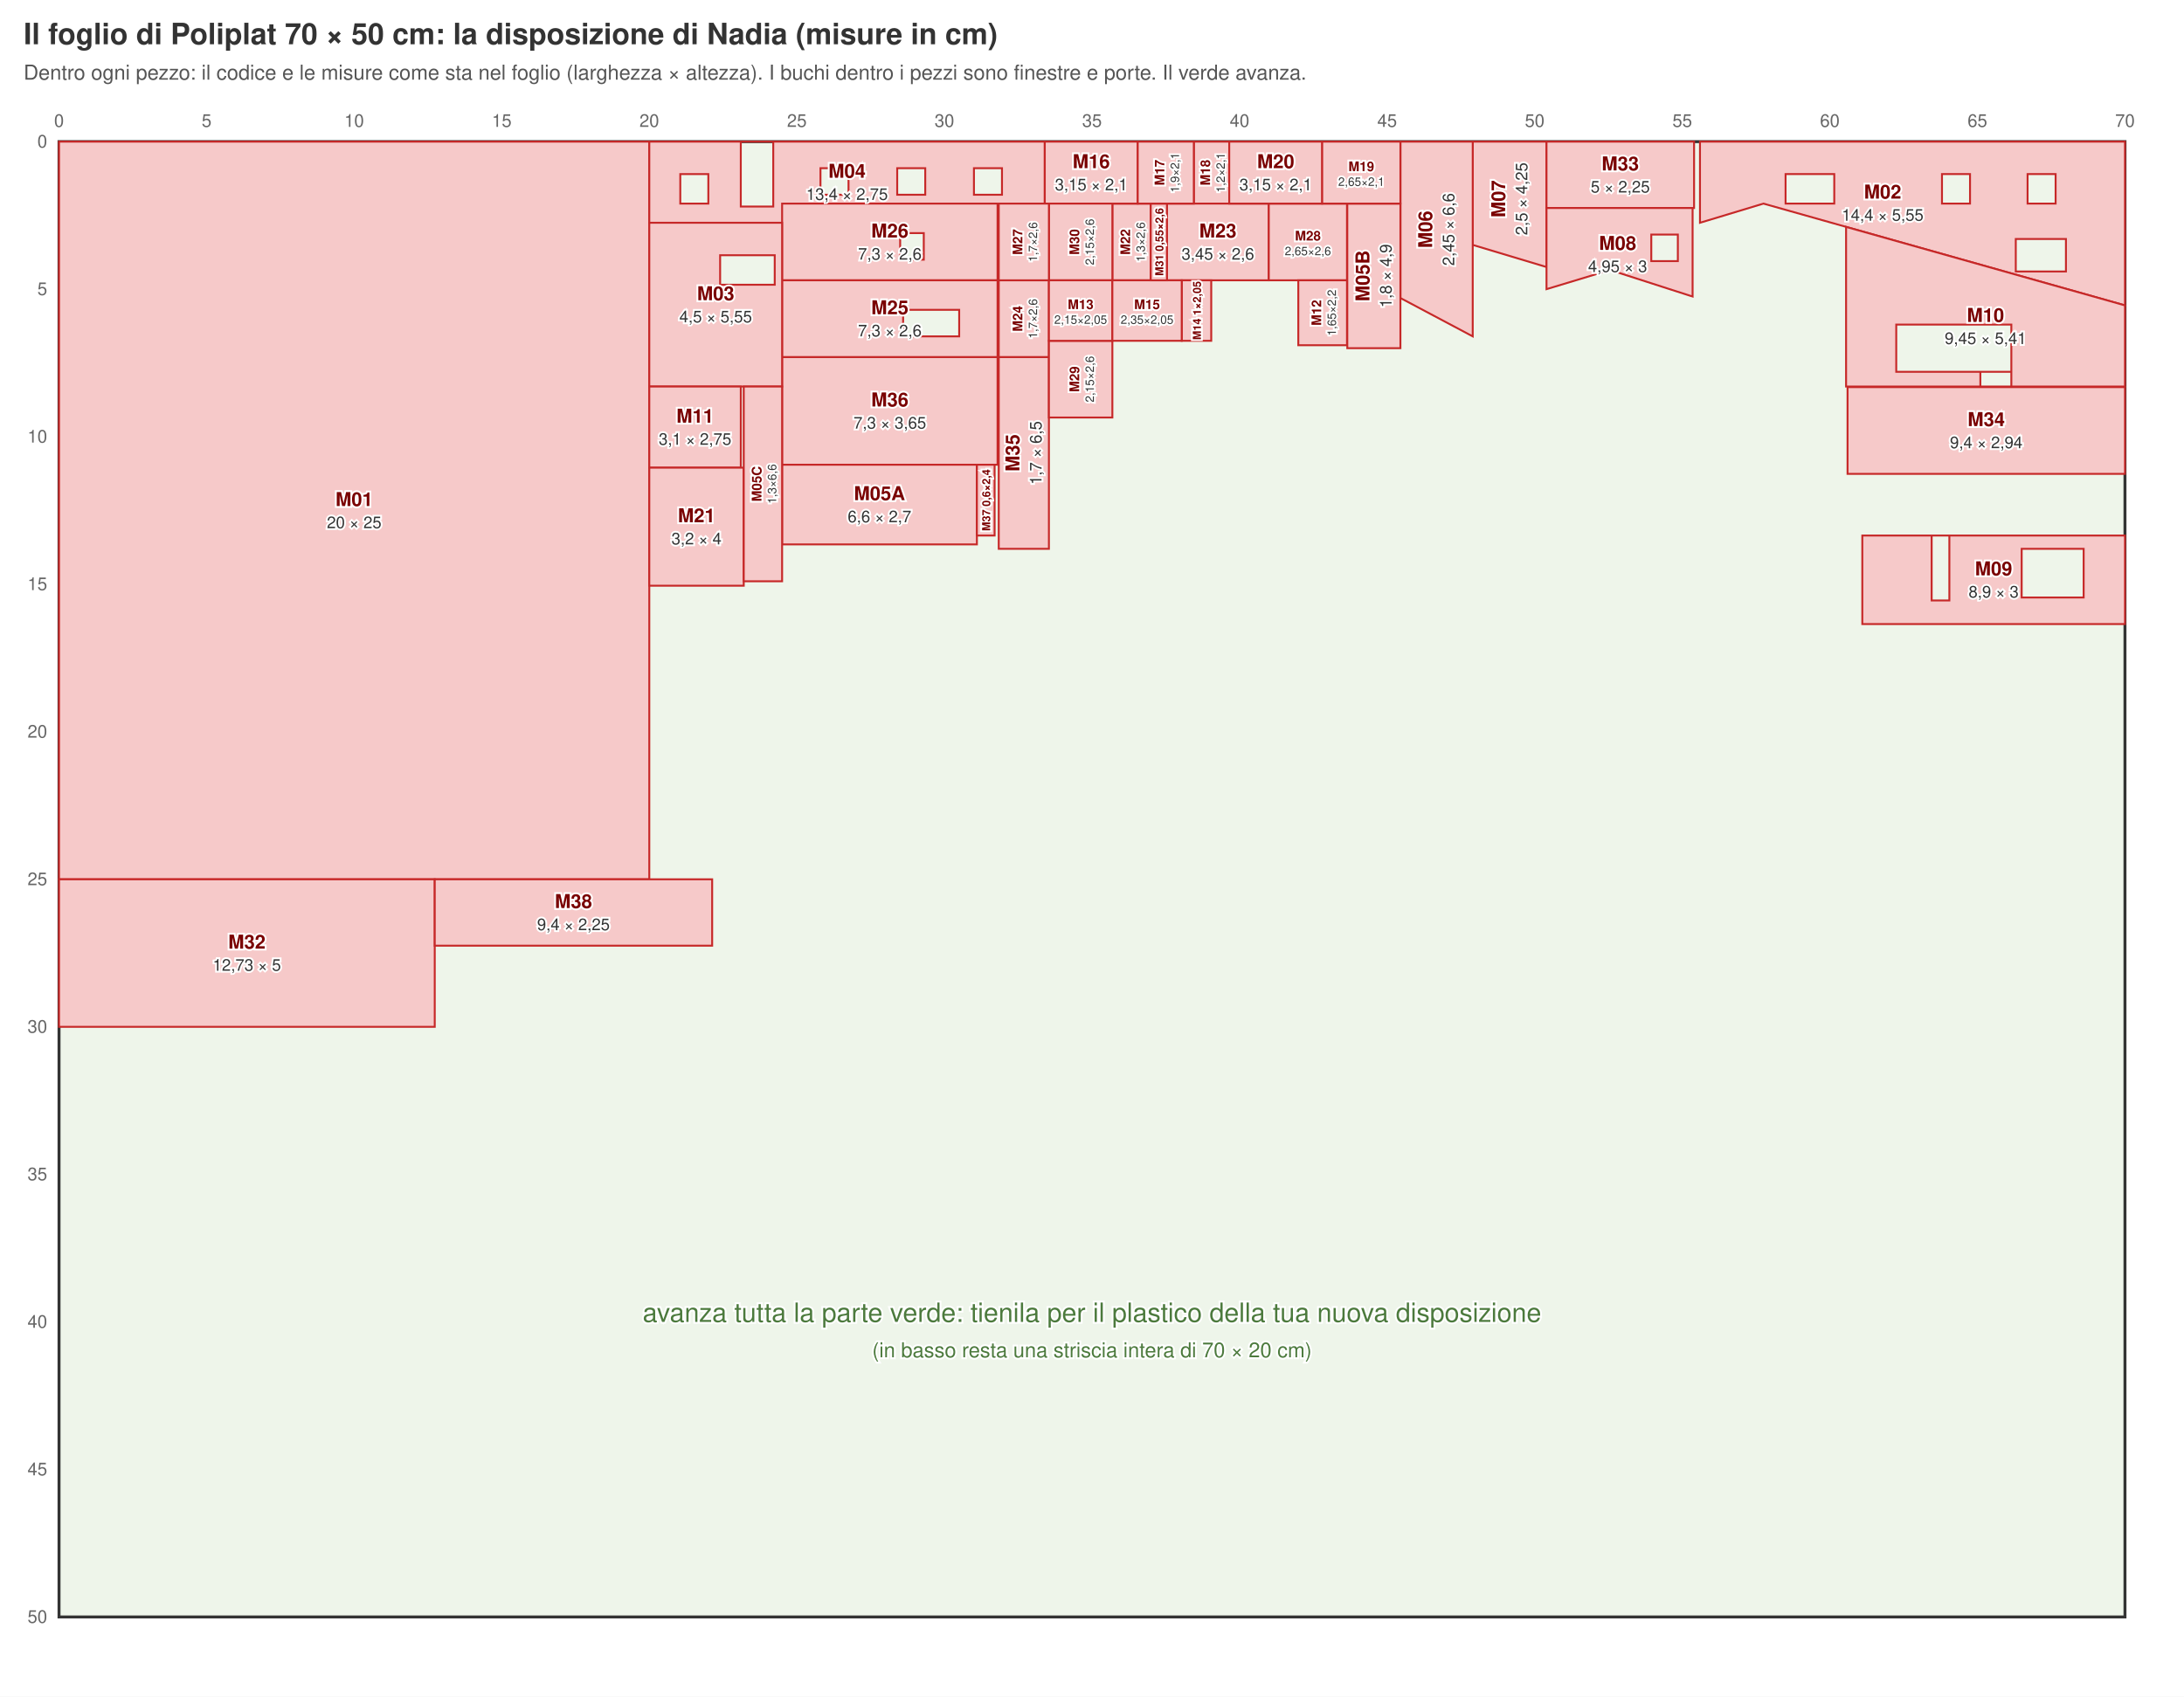
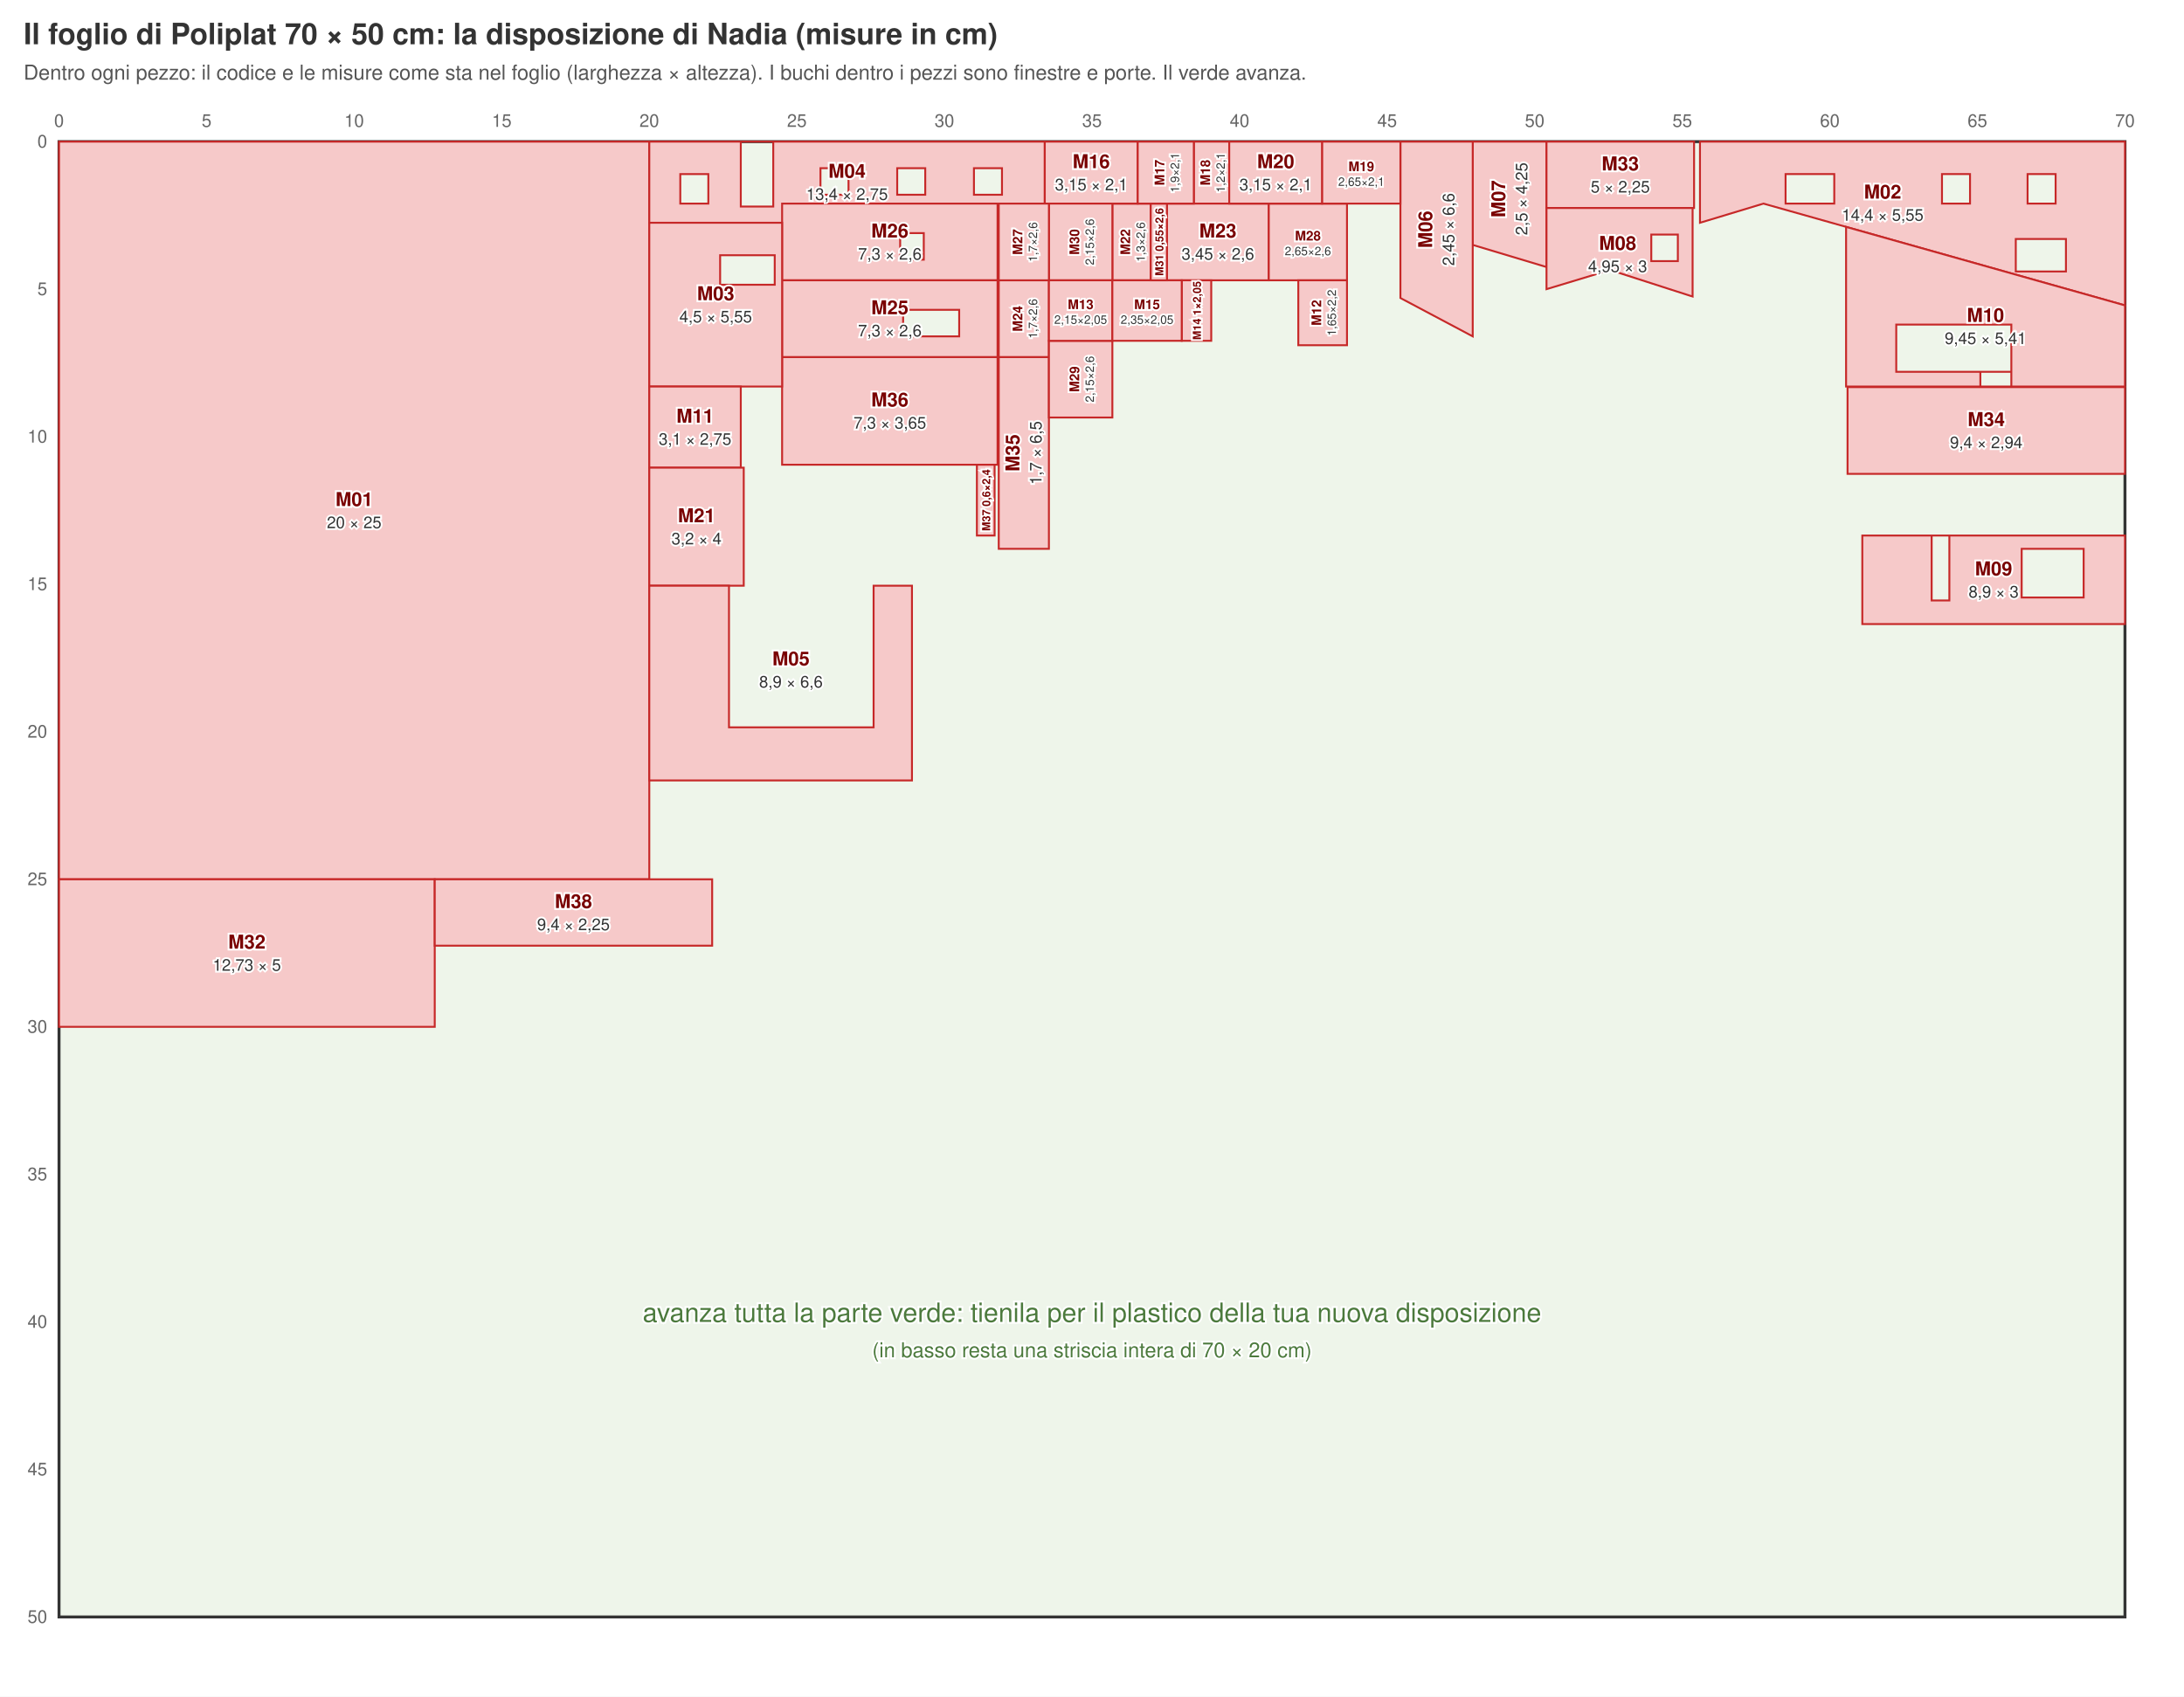
<svg xmlns="http://www.w3.org/2000/svg" viewBox="0 0 1480 1150" width="1480" height="1150">
  <rect width="100%" height="100%" fill="#ffffff" />
  <text x="16" y="30" font-family="Helvetica, Arial, sans-serif" font-size="20" font-weight="bold" fill="#333">Il foglio di Poliplat 70 × 50 cm: la disposizione di Nadia (misure in cm)</text>
  <text x="16" y="54" font-family="Helvetica, Arial, sans-serif" font-size="14" fill="#555">Dentro ogni pezzo: il codice e le misure come sta nel foglio (larghezza × altezza). I buchi dentro i pezzi sono finestre e porte. Il verde avanza.</text>
  <rect x="40" y="96" width="1400.0" height="1000.0" fill="#eef5ea" stroke="#333" stroke-width="2" />
  <text x="40.0" y="86.0" font-family="Helvetica, Arial, sans-serif" font-size="12" fill="#666" text-anchor="middle" stroke="#fff" stroke-width="2.5" paint-order="stroke">0</text>
  <text x="140.0" y="86.0" font-family="Helvetica, Arial, sans-serif" font-size="12" fill="#666" text-anchor="middle" stroke="#fff" stroke-width="2.5" paint-order="stroke">5</text>
  <text x="240.0" y="86.0" font-family="Helvetica, Arial, sans-serif" font-size="12" fill="#666" text-anchor="middle" stroke="#fff" stroke-width="2.5" paint-order="stroke">10</text>
  <text x="340.0" y="86.0" font-family="Helvetica, Arial, sans-serif" font-size="12" fill="#666" text-anchor="middle" stroke="#fff" stroke-width="2.5" paint-order="stroke">15</text>
  <text x="440.0" y="86.0" font-family="Helvetica, Arial, sans-serif" font-size="12" fill="#666" text-anchor="middle" stroke="#fff" stroke-width="2.5" paint-order="stroke">20</text>
  <text x="540.0" y="86.0" font-family="Helvetica, Arial, sans-serif" font-size="12" fill="#666" text-anchor="middle" stroke="#fff" stroke-width="2.5" paint-order="stroke">25</text>
  <text x="640.0" y="86.0" font-family="Helvetica, Arial, sans-serif" font-size="12" fill="#666" text-anchor="middle" stroke="#fff" stroke-width="2.5" paint-order="stroke">30</text>
  <text x="740.0" y="86.0" font-family="Helvetica, Arial, sans-serif" font-size="12" fill="#666" text-anchor="middle" stroke="#fff" stroke-width="2.5" paint-order="stroke">35</text>
  <text x="840.0" y="86.0" font-family="Helvetica, Arial, sans-serif" font-size="12" fill="#666" text-anchor="middle" stroke="#fff" stroke-width="2.5" paint-order="stroke">40</text>
  <text x="940.0" y="86.0" font-family="Helvetica, Arial, sans-serif" font-size="12" fill="#666" text-anchor="middle" stroke="#fff" stroke-width="2.5" paint-order="stroke">45</text>
  <text x="1040.0" y="86.0" font-family="Helvetica, Arial, sans-serif" font-size="12" fill="#666" text-anchor="middle" stroke="#fff" stroke-width="2.5" paint-order="stroke">50</text>
  <text x="1140.0" y="86.0" font-family="Helvetica, Arial, sans-serif" font-size="12" fill="#666" text-anchor="middle" stroke="#fff" stroke-width="2.5" paint-order="stroke">55</text>
  <text x="1240.0" y="86.0" font-family="Helvetica, Arial, sans-serif" font-size="12" fill="#666" text-anchor="middle" stroke="#fff" stroke-width="2.5" paint-order="stroke">60</text>
  <text x="1340.0" y="86.0" font-family="Helvetica, Arial, sans-serif" font-size="12" fill="#666" text-anchor="middle" stroke="#fff" stroke-width="2.5" paint-order="stroke">65</text>
  <text x="1440.0" y="86.0" font-family="Helvetica, Arial, sans-serif" font-size="12" fill="#666" text-anchor="middle" stroke="#fff" stroke-width="2.5" paint-order="stroke">70</text>
  <text x="32.0" y="100.0" font-family="Helvetica, Arial, sans-serif" font-size="12" fill="#666" text-anchor="end" stroke="#fff" stroke-width="2.5" paint-order="stroke">0</text>
  <text x="32.0" y="200.0" font-family="Helvetica, Arial, sans-serif" font-size="12" fill="#666" text-anchor="end" stroke="#fff" stroke-width="2.5" paint-order="stroke">5</text>
  <text x="32.0" y="300.0" font-family="Helvetica, Arial, sans-serif" font-size="12" fill="#666" text-anchor="end" stroke="#fff" stroke-width="2.5" paint-order="stroke">10</text>
  <text x="32.0" y="400.0" font-family="Helvetica, Arial, sans-serif" font-size="12" fill="#666" text-anchor="end" stroke="#fff" stroke-width="2.5" paint-order="stroke">15</text>
  <text x="32.0" y="500.0" font-family="Helvetica, Arial, sans-serif" font-size="12" fill="#666" text-anchor="end" stroke="#fff" stroke-width="2.5" paint-order="stroke">20</text>
  <text x="32.0" y="600.0" font-family="Helvetica, Arial, sans-serif" font-size="12" fill="#666" text-anchor="end" stroke="#fff" stroke-width="2.5" paint-order="stroke">25</text>
  <text x="32.0" y="700.0" font-family="Helvetica, Arial, sans-serif" font-size="12" fill="#666" text-anchor="end" stroke="#fff" stroke-width="2.5" paint-order="stroke">30</text>
  <text x="32.0" y="800.0" font-family="Helvetica, Arial, sans-serif" font-size="12" fill="#666" text-anchor="end" stroke="#fff" stroke-width="2.5" paint-order="stroke">35</text>
  <text x="32.0" y="900.0" font-family="Helvetica, Arial, sans-serif" font-size="12" fill="#666" text-anchor="end" stroke="#fff" stroke-width="2.5" paint-order="stroke">40</text>
  <text x="32.0" y="1000.0" font-family="Helvetica, Arial, sans-serif" font-size="12" fill="#666" text-anchor="end" stroke="#fff" stroke-width="2.5" paint-order="stroke">45</text>
  <text x="32.0" y="1100.0" font-family="Helvetica, Arial, sans-serif" font-size="12" fill="#666" text-anchor="end" stroke="#fff" stroke-width="2.5" paint-order="stroke">50</text>
  <path d="M 40.0 96.0 L 40.0 596.0 L 440.0 596.0 L 440.0 96.0 Z" fill="#f6c9c9" fill-rule="evenodd" stroke="#c62828" stroke-width="1.3" />
  <path d="M 1440.0 96.0 L 1152.0 96.0 L 1152.0 151.0 L 1195.0 138.0 L 1440.0 207.0 Z M 1393.0 118.0 L 1374.0 118.0 L 1374.0 138.0 L 1393.0 138.0 Z M 1335.0 118.0 L 1316.0 118.0 L 1316.0 138.0 L 1335.0 138.0 Z M 1243.0 118.0 L 1210.0 118.0 L 1210.0 138.0 L 1243.0 138.0 Z M 1400.0 162.0 L 1366.0 162.0 L 1366.0 184.0 L 1400.0 184.0 Z" fill="#f6c9c9" fill-rule="evenodd" stroke="#c62828" stroke-width="1.3" />
  <path d="M 1251.0 262.0 L 1440.0 262.0 L 1440.0 207.0 L 1251.0 153.8 Z M 1285.0 252.0 L 1363.0 252.0 L 1363.0 220.0 L 1285.0 220.0 Z M 1342.0 262.0 L 1363.0 262.0 L 1363.0 252.0 L 1342.0 252.0 Z" fill="#f6c9c9" fill-rule="evenodd" stroke="#c62828" stroke-width="1.3" />
  <path d="M 1048.0 96.0 L 998.0 96.0 L 998.0 166.0 L 1048.0 181.0 Z" fill="#f6c9c9" fill-rule="evenodd" stroke="#c62828" stroke-width="1.3" />
  <path d="M 440.0 96.0 L 708.0 96.0 L 708.0 151.0 L 440.0 151.0 Z M 461.0 138.0 L 480.0 138.0 L 480.0 118.0 L 461.0 118.0 Z M 502.0 140.0 L 524.0 140.0 L 524.0 96.0 L 502.0 96.0 Z M 556.0 132.0 L 575.0 132.0 L 575.0 114.0 L 556.0 114.0 Z M 608.0 132.0 L 627.0 132.0 L 627.0 114.0 L 608.0 114.0 Z M 660.0 132.0 L 679.0 132.0 L 679.0 114.0 L 660.0 114.0 Z" fill="#f6c9c9" fill-rule="evenodd" stroke="#c62828" stroke-width="1.3" />
  <path d="M 40.0 696.0 L 294.6 696.0 L 294.6 596.0 L 40.0 596.0 Z" fill="#f6c9c9" fill-rule="evenodd" stroke="#c62828" stroke-width="1.3" />
  <path d="M 1252.0 321.2 L 1252.0 262.4 L 1440.0 262.4 L 1440.0 321.2 Z" fill="#f6c9c9" fill-rule="evenodd" stroke="#c62828" stroke-width="1.3" />
  <path d="M 1440.0 363.0 L 1262.0 363.0 L 1262.0 423.0 L 1440.0 423.0 Z M 1412.0 372.0 L 1370.0 372.0 L 1370.0 405.0 L 1412.0 405.0 Z M 1321.0 363.0 L 1309.0 363.0 L 1309.0 407.0 L 1321.0 407.0 Z" fill="#f6c9c9" fill-rule="evenodd" stroke="#c62828" stroke-width="1.3" />
  <path d="M 676.0 242.0 L 530.0 242.0 L 530.0 315.0 L 676.0 315.0 Z" fill="#f6c9c9" fill-rule="evenodd" stroke="#c62828" stroke-width="1.3" />
  <path d="M 676.0 138.0 L 530.0 138.0 L 530.0 190.0 L 676.0 190.0 Z M 626.0 158.0 L 610.0 158.0 L 610.0 176.0 L 626.0 176.0 Z" fill="#f6c9c9" fill-rule="evenodd" stroke="#c62828" stroke-width="1.3" />
  <path d="M 753.8 190.0 L 779.8 190.0 L 779.8 138.0 L 753.8 138.0 Z" fill="#f6c9c9" fill-rule="evenodd" stroke="#c62828" stroke-width="1.3" />
  <path d="M 710.8 242.0 L 676.8 242.0 L 676.8 372.0 L 710.8 372.0 Z" fill="#f6c9c9" fill-rule="evenodd" stroke="#c62828" stroke-width="1.3" />
  <path d="M 710.8 190.0 L 676.8 190.0 L 676.8 242.0 L 710.8 242.0 Z" fill="#f6c9c9" fill-rule="evenodd" stroke="#c62828" stroke-width="1.3" />
  <path d="M 676.0 190.0 L 530.0 190.0 L 530.0 242.0 L 676.0 242.0 Z M 650.0 210.0 L 612.0 210.0 L 612.0 228.0 L 650.0 228.0 Z" fill="#f6c9c9" fill-rule="evenodd" stroke="#c62828" stroke-width="1.3" />
-   <path d="M 662.0 369.0 L 662.0 315.0 L 530.0 315.0 L 530.0 369.0 Z" fill="#f6c9c9" fill-rule="evenodd" stroke="#c62828" stroke-width="1.3" />
  <path d="M 998.0 96.0 L 949.0 96.0 L 949.0 202.0 L 998.0 228.0 Z" fill="#f6c9c9" fill-rule="evenodd" stroke="#c62828" stroke-width="1.3" />
  <path d="M 530.0 151.0 L 440.0 151.0 L 440.0 262.0 L 530.0 262.0 Z M 525.0 173.0 L 488.0 173.0 L 488.0 193.0 L 525.0 193.0 Z" fill="#f6c9c9" fill-rule="evenodd" stroke="#c62828" stroke-width="1.3" />
  <path d="M 1048.0 96.0 L 1048.0 141.0 L 1148.0 141.0 L 1148.0 96.0 Z" fill="#f6c9c9" fill-rule="evenodd" stroke="#c62828" stroke-width="1.3" />
  <path d="M 662.0 363.0 L 674.0 363.0 L 674.0 315.0 L 662.0 315.0 Z" fill="#f6c9c9" fill-rule="evenodd" stroke="#c62828" stroke-width="1.3" />
  <path d="M 502.0 262.0 L 440.0 262.0 L 440.0 317.0 L 502.0 317.0 Z" fill="#f6c9c9" fill-rule="evenodd" stroke="#c62828" stroke-width="1.3" />
-   <path d="M 913.0 138.0 L 913.0 236.0 L 949.0 236.0 L 949.0 138.0 Z" fill="#f6c9c9" fill-rule="evenodd" stroke="#c62828" stroke-width="1.3" />
  <path d="M 1147.0 141.0 L 1048.0 141.0 L 1048.0 196.0 L 1091.0 183.0 L 1147.0 201.0 Z M 1137.0 177.0 L 1119.0 177.0 L 1119.0 159.0 L 1137.0 159.0 Z" fill="#f6c9c9" fill-rule="evenodd" stroke="#c62828" stroke-width="1.3" />
  <path d="M 710.8 283.0 L 753.8 283.0 L 753.8 231.0 L 710.8 231.0 Z" fill="#f6c9c9" fill-rule="evenodd" stroke="#c62828" stroke-width="1.3" />
  <path d="M 504.0 317.0 L 440.0 317.0 L 440.0 397.0 L 504.0 397.0 Z" fill="#f6c9c9" fill-rule="evenodd" stroke="#c62828" stroke-width="1.3" />
-   <path d="M 504.0 394.0 L 530.0 394.0 L 530.0 262.0 L 504.0 262.0 Z" fill="#f6c9c9" fill-rule="evenodd" stroke="#c62828" stroke-width="1.3" />
  <path d="M 833.0 96.0 L 809.0 96.0 L 809.0 138.0 L 833.0 138.0 Z" fill="#f6c9c9" fill-rule="evenodd" stroke="#c62828" stroke-width="1.3" />
  <path d="M 708.0 138.0 L 771.0 138.0 L 771.0 96.0 L 708.0 96.0 Z" fill="#f6c9c9" fill-rule="evenodd" stroke="#c62828" stroke-width="1.3" />
  <path d="M 790.8 190.0 L 859.8 190.0 L 859.8 138.0 L 790.8 138.0 Z" fill="#f6c9c9" fill-rule="evenodd" stroke="#c62828" stroke-width="1.3" />
  <path d="M 820.8 190.0 L 800.8 190.0 L 800.8 231.0 L 820.8 231.0 Z" fill="#f6c9c9" fill-rule="evenodd" stroke="#c62828" stroke-width="1.3" />
  <path d="M 859.8 190.0 L 912.8 190.0 L 912.8 138.0 L 859.8 138.0 Z" fill="#f6c9c9" fill-rule="evenodd" stroke="#c62828" stroke-width="1.3" />
  <path d="M 833.0 138.0 L 896.0 138.0 L 896.0 96.0 L 833.0 96.0 Z" fill="#f6c9c9" fill-rule="evenodd" stroke="#c62828" stroke-width="1.3" />
  <path d="M 949.0 96.0 L 896.0 96.0 L 896.0 138.0 L 949.0 138.0 Z" fill="#f6c9c9" fill-rule="evenodd" stroke="#c62828" stroke-width="1.3" />
  <path d="M 710.8 190.0 L 753.8 190.0 L 753.8 138.0 L 710.8 138.0 Z" fill="#f6c9c9" fill-rule="evenodd" stroke="#c62828" stroke-width="1.3" />
  <path d="M 710.8 231.0 L 753.8 231.0 L 753.8 190.0 L 710.8 190.0 Z" fill="#f6c9c9" fill-rule="evenodd" stroke="#c62828" stroke-width="1.3" />
  <path d="M 912.8 190.0 L 879.8 190.0 L 879.8 234.0 L 912.8 234.0 Z" fill="#f6c9c9" fill-rule="evenodd" stroke="#c62828" stroke-width="1.3" />
  <path d="M 753.8 231.0 L 800.8 231.0 L 800.8 190.0 L 753.8 190.0 Z" fill="#f6c9c9" fill-rule="evenodd" stroke="#c62828" stroke-width="1.3" />
  <path d="M 710.8 138.0 L 676.8 138.0 L 676.8 190.0 L 710.8 190.0 Z" fill="#f6c9c9" fill-rule="evenodd" stroke="#c62828" stroke-width="1.3" />
  <path d="M 779.8 190.0 L 790.8 190.0 L 790.8 138.0 L 779.8 138.0 Z" fill="#f6c9c9" fill-rule="evenodd" stroke="#c62828" stroke-width="1.3" />
  <path d="M 809.0 96.0 L 771.0 96.0 L 771.0 138.0 L 809.0 138.0 Z" fill="#f6c9c9" fill-rule="evenodd" stroke="#c62828" stroke-width="1.3" />
  <path d="M 482.6 596.0 L 482.6 641.0 L 294.6 641.0 L 294.6 596.0 Z" fill="#f6c9c9" fill-rule="evenodd" stroke="#c62828" stroke-width="1.3" />
+   <path d="M 440.0 529.0 L 618.0 529.0 L 618.0 397.0 L 592.0 397.0 L 592.0 493.0 L 494.0 493.0 L 494.0 397.0 L 440.0 397.0 Z" fill="#f6c9c9" fill-rule="evenodd" stroke="#c62828" stroke-width="1.3" />
  <text x="240.0" y="343.0" font-family="Helvetica, Arial, sans-serif" font-size="13" font-weight="bold" fill="#7a0000" text-anchor="middle" stroke="#fff" stroke-width="2.5" paint-order="stroke">M01</text>
  <text x="240.0" y="358.0" font-family="Helvetica, Arial, sans-serif" font-size="11" fill="#333" text-anchor="middle" stroke="#fff" stroke-width="2.5" paint-order="stroke">20 × 25</text>
  <text x="1275.8" y="134.6" font-family="Helvetica, Arial, sans-serif" font-size="13" font-weight="bold" fill="#7a0000" text-anchor="middle" stroke="#fff" stroke-width="2.5" paint-order="stroke">M02</text>
  <text x="1275.8" y="149.6" font-family="Helvetica, Arial, sans-serif" font-size="11" fill="#333" text-anchor="middle" stroke="#fff" stroke-width="2.5" paint-order="stroke">14,4 × 5,55</text>
  <text x="1345.5" y="218.2" font-family="Helvetica, Arial, sans-serif" font-size="13" font-weight="bold" fill="#7a0000" text-anchor="middle" stroke="#fff" stroke-width="2.5" paint-order="stroke">M10</text>
  <text x="1345.5" y="233.2" font-family="Helvetica, Arial, sans-serif" font-size="11" fill="#333" text-anchor="middle" stroke="#fff" stroke-width="2.5" paint-order="stroke">9,45 × 5,41</text>
  <text x="1020.0" y="134.8" font-family="Helvetica, Arial, sans-serif" font-size="13" font-weight="bold" fill="#7a0000" text-anchor="middle" stroke="#fff" stroke-width="2.5" paint-order="stroke" transform="rotate(-90 1020.0 134.8)">M07</text>
  <text x="1035.0" y="134.8" font-family="Helvetica, Arial, sans-serif" font-size="11" fill="#333" text-anchor="middle" stroke="#fff" stroke-width="2.5" paint-order="stroke" transform="rotate(-90 1035.0 134.8)">2,5 × 4,25</text>
  <text x="574.0" y="120.5" font-family="Helvetica, Arial, sans-serif" font-size="13" font-weight="bold" fill="#7a0000" text-anchor="middle" stroke="#fff" stroke-width="2.5" paint-order="stroke">M04</text>
  <text x="574.0" y="135.5" font-family="Helvetica, Arial, sans-serif" font-size="11" fill="#333" text-anchor="middle" stroke="#fff" stroke-width="2.5" paint-order="stroke">13,4 × 2,75</text>
  <text x="167.3" y="643.0" font-family="Helvetica, Arial, sans-serif" font-size="13" font-weight="bold" fill="#7a0000" text-anchor="middle" stroke="#fff" stroke-width="2.5" paint-order="stroke">M32</text>
  <text x="167.3" y="658.0" font-family="Helvetica, Arial, sans-serif" font-size="11" fill="#333" text-anchor="middle" stroke="#fff" stroke-width="2.5" paint-order="stroke">12,73 × 5</text>
  <text x="1346.0" y="288.8" font-family="Helvetica, Arial, sans-serif" font-size="13" font-weight="bold" fill="#7a0000" text-anchor="middle" stroke="#fff" stroke-width="2.5" paint-order="stroke">M34</text>
  <text x="1346.0" y="303.8" font-family="Helvetica, Arial, sans-serif" font-size="11" fill="#333" text-anchor="middle" stroke="#fff" stroke-width="2.5" paint-order="stroke">9,4 × 2,94</text>
  <text x="1351.0" y="390.0" font-family="Helvetica, Arial, sans-serif" font-size="13" font-weight="bold" fill="#7a0000" text-anchor="middle" stroke="#fff" stroke-width="2.5" paint-order="stroke">M09</text>
  <text x="1351.0" y="405.0" font-family="Helvetica, Arial, sans-serif" font-size="11" fill="#333" text-anchor="middle" stroke="#fff" stroke-width="2.5" paint-order="stroke">8,9 × 3</text>
  <text x="603.0" y="275.5" font-family="Helvetica, Arial, sans-serif" font-size="13" font-weight="bold" fill="#7a0000" text-anchor="middle" stroke="#fff" stroke-width="2.5" paint-order="stroke">M36</text>
  <text x="603.0" y="290.5" font-family="Helvetica, Arial, sans-serif" font-size="11" fill="#333" text-anchor="middle" stroke="#fff" stroke-width="2.5" paint-order="stroke">7,3 × 3,65</text>
  <text x="603.0" y="161.0" font-family="Helvetica, Arial, sans-serif" font-size="13" font-weight="bold" fill="#7a0000" text-anchor="middle" stroke="#fff" stroke-width="2.5" paint-order="stroke">M26</text>
  <text x="603.0" y="176.0" font-family="Helvetica, Arial, sans-serif" font-size="11" fill="#333" text-anchor="middle" stroke="#fff" stroke-width="2.5" paint-order="stroke">7,3 × 2,6</text>
  <text x="765.8" y="164.0" font-family="Helvetica, Arial, sans-serif" font-size="9" font-weight="bold" fill="#7a0000" text-anchor="middle" stroke="#fff" stroke-width="2.5" paint-order="stroke" transform="rotate(-90 765.8 164.0)">M22</text>
  <text x="775.8" y="164.0" font-family="Helvetica, Arial, sans-serif" font-size="8" fill="#333" text-anchor="middle" stroke="#fff" stroke-width="2.5" paint-order="stroke" transform="rotate(-90 775.8 164.0)">1,3×2,6</text>
  <text x="690.8" y="307.0" font-family="Helvetica, Arial, sans-serif" font-size="13" font-weight="bold" fill="#7a0000" text-anchor="middle" stroke="#fff" stroke-width="2.5" paint-order="stroke" transform="rotate(-90 690.8 307.0)">M35</text>
  <text x="705.8" y="307.0" font-family="Helvetica, Arial, sans-serif" font-size="11" fill="#333" text-anchor="middle" stroke="#fff" stroke-width="2.5" paint-order="stroke" transform="rotate(-90 705.8 307.0)">1,7 × 6,5</text>
  <text x="692.8" y="216.0" font-family="Helvetica, Arial, sans-serif" font-size="9" font-weight="bold" fill="#7a0000" text-anchor="middle" stroke="#fff" stroke-width="2.5" paint-order="stroke" transform="rotate(-90 692.8 216.0)">M24</text>
  <text x="702.8" y="216.0" font-family="Helvetica, Arial, sans-serif" font-size="8" fill="#333" text-anchor="middle" stroke="#fff" stroke-width="2.5" paint-order="stroke" transform="rotate(-90 702.8 216.0)">1,7×2,6</text>
  <text x="603.0" y="213.0" font-family="Helvetica, Arial, sans-serif" font-size="13" font-weight="bold" fill="#7a0000" text-anchor="middle" stroke="#fff" stroke-width="2.5" paint-order="stroke">M25</text>
  <text x="603.0" y="228.0" font-family="Helvetica, Arial, sans-serif" font-size="11" fill="#333" text-anchor="middle" stroke="#fff" stroke-width="2.5" paint-order="stroke">7,3 × 2,6</text>
-   <text x="596.0" y="339.0" font-family="Helvetica, Arial, sans-serif" font-size="13" font-weight="bold" fill="#7a0000" text-anchor="middle" stroke="#fff" stroke-width="2.5" paint-order="stroke">M05A</text>
-   <text x="596.0" y="354.0" font-family="Helvetica, Arial, sans-serif" font-size="11" fill="#333" text-anchor="middle" stroke="#fff" stroke-width="2.5" paint-order="stroke">6,6 × 2,7</text>
  <text x="970.5" y="155.5" font-family="Helvetica, Arial, sans-serif" font-size="13" font-weight="bold" fill="#7a0000" text-anchor="middle" stroke="#fff" stroke-width="2.5" paint-order="stroke" transform="rotate(-90 970.5 155.5)">M06</text>
  <text x="985.5" y="155.5" font-family="Helvetica, Arial, sans-serif" font-size="11" fill="#333" text-anchor="middle" stroke="#fff" stroke-width="2.5" paint-order="stroke" transform="rotate(-90 985.5 155.5)">2,45 × 6,6</text>
  <text x="485.0" y="203.5" font-family="Helvetica, Arial, sans-serif" font-size="13" font-weight="bold" fill="#7a0000" text-anchor="middle" stroke="#fff" stroke-width="2.5" paint-order="stroke">M03</text>
  <text x="485.0" y="218.5" font-family="Helvetica, Arial, sans-serif" font-size="11" fill="#333" text-anchor="middle" stroke="#fff" stroke-width="2.5" paint-order="stroke">4,5 × 5,55</text>
  <text x="1098.0" y="115.5" font-family="Helvetica, Arial, sans-serif" font-size="13" font-weight="bold" fill="#7a0000" text-anchor="middle" stroke="#fff" stroke-width="2.5" paint-order="stroke">M33</text>
  <text x="1098.0" y="130.5" font-family="Helvetica, Arial, sans-serif" font-size="11" fill="#333" text-anchor="middle" stroke="#fff" stroke-width="2.5" paint-order="stroke">5 × 2,25</text>
  <text x="671.0" y="339.0" font-family="Helvetica, Arial, sans-serif" font-size="7.5" font-weight="bold" fill="#7a0000" text-anchor="middle" stroke="#fff" stroke-width="2.5" paint-order="stroke" transform="rotate(-90 671.0 339.0)">M37 0,6×2,4</text>
  <text x="471.0" y="286.5" font-family="Helvetica, Arial, sans-serif" font-size="13" font-weight="bold" fill="#7a0000" text-anchor="middle" stroke="#fff" stroke-width="2.5" paint-order="stroke">M11</text>
  <text x="471.0" y="301.5" font-family="Helvetica, Arial, sans-serif" font-size="11" fill="#333" text-anchor="middle" stroke="#fff" stroke-width="2.5" paint-order="stroke">3,1 × 2,75</text>
-   <text x="928.0" y="187.0" font-family="Helvetica, Arial, sans-serif" font-size="13" font-weight="bold" fill="#7a0000" text-anchor="middle" stroke="#fff" stroke-width="2.5" paint-order="stroke" transform="rotate(-90 928.0 187.0)">M05B</text>
-   <text x="943.0" y="187.0" font-family="Helvetica, Arial, sans-serif" font-size="11" fill="#333" text-anchor="middle" stroke="#fff" stroke-width="2.5" paint-order="stroke" transform="rotate(-90 943.0 187.0)">1,8 × 4,9</text>
  <text x="1096.2" y="169.4" font-family="Helvetica, Arial, sans-serif" font-size="13" font-weight="bold" fill="#7a0000" text-anchor="middle" stroke="#fff" stroke-width="2.5" paint-order="stroke">M08</text>
  <text x="1096.2" y="184.4" font-family="Helvetica, Arial, sans-serif" font-size="11" fill="#333" text-anchor="middle" stroke="#fff" stroke-width="2.5" paint-order="stroke">4,95 × 3</text>
  <text x="731.3" y="257.0" font-family="Helvetica, Arial, sans-serif" font-size="9" font-weight="bold" fill="#7a0000" text-anchor="middle" stroke="#fff" stroke-width="2.5" paint-order="stroke" transform="rotate(-90 731.3 257.0)">M29</text>
  <text x="741.3" y="257.0" font-family="Helvetica, Arial, sans-serif" font-size="8" fill="#333" text-anchor="middle" stroke="#fff" stroke-width="2.5" paint-order="stroke" transform="rotate(-90 741.3 257.0)">2,15×2,6</text>
  <text x="472.0" y="354.0" font-family="Helvetica, Arial, sans-serif" font-size="13" font-weight="bold" fill="#7a0000" text-anchor="middle" stroke="#fff" stroke-width="2.5" paint-order="stroke">M21</text>
  <text x="472.0" y="369.0" font-family="Helvetica, Arial, sans-serif" font-size="11" fill="#333" text-anchor="middle" stroke="#fff" stroke-width="2.5" paint-order="stroke">3,2 × 4</text>
-   <text x="516.0" y="328.0" font-family="Helvetica, Arial, sans-serif" font-size="9" font-weight="bold" fill="#7a0000" text-anchor="middle" stroke="#fff" stroke-width="2.5" paint-order="stroke" transform="rotate(-90 516.0 328.0)">M05C</text>
-   <text x="526.0" y="328.0" font-family="Helvetica, Arial, sans-serif" font-size="8" fill="#333" text-anchor="middle" stroke="#fff" stroke-width="2.5" paint-order="stroke" transform="rotate(-90 526.0 328.0)">1,3×6,6</text>
  <text x="820.0" y="117.0" font-family="Helvetica, Arial, sans-serif" font-size="9" font-weight="bold" fill="#7a0000" text-anchor="middle" stroke="#fff" stroke-width="2.5" paint-order="stroke" transform="rotate(-90 820.0 117.0)">M18</text>
  <text x="830.0" y="117.0" font-family="Helvetica, Arial, sans-serif" font-size="8" fill="#333" text-anchor="middle" stroke="#fff" stroke-width="2.5" paint-order="stroke" transform="rotate(-90 830.0 117.0)">1,2×2,1</text>
  <text x="739.5" y="114.0" font-family="Helvetica, Arial, sans-serif" font-size="13" font-weight="bold" fill="#7a0000" text-anchor="middle" stroke="#fff" stroke-width="2.5" paint-order="stroke">M16</text>
  <text x="739.5" y="129.0" font-family="Helvetica, Arial, sans-serif" font-size="11" fill="#333" text-anchor="middle" stroke="#fff" stroke-width="2.5" paint-order="stroke">3,15 × 2,1</text>
  <text x="825.3" y="161.0" font-family="Helvetica, Arial, sans-serif" font-size="13" font-weight="bold" fill="#7a0000" text-anchor="middle" stroke="#fff" stroke-width="2.5" paint-order="stroke">M23</text>
  <text x="825.3" y="176.0" font-family="Helvetica, Arial, sans-serif" font-size="11" fill="#333" text-anchor="middle" stroke="#fff" stroke-width="2.5" paint-order="stroke">3,45 × 2,6</text>
  <text x="813.8" y="210.5" font-family="Helvetica, Arial, sans-serif" font-size="7.5" font-weight="bold" fill="#7a0000" text-anchor="middle" stroke="#fff" stroke-width="2.5" paint-order="stroke" transform="rotate(-90 813.8 210.5)">M14 1×2,05</text>
  <text x="886.3" y="163.0" font-family="Helvetica, Arial, sans-serif" font-size="9" font-weight="bold" fill="#7a0000" text-anchor="middle" stroke="#fff" stroke-width="2.5" paint-order="stroke">M28</text>
  <text x="886.3" y="173.0" font-family="Helvetica, Arial, sans-serif" font-size="8" fill="#333" text-anchor="middle" stroke="#fff" stroke-width="2.5" paint-order="stroke">2,65×2,6</text>
  <text x="864.5" y="114.0" font-family="Helvetica, Arial, sans-serif" font-size="13" font-weight="bold" fill="#7a0000" text-anchor="middle" stroke="#fff" stroke-width="2.5" paint-order="stroke">M20</text>
  <text x="864.5" y="129.0" font-family="Helvetica, Arial, sans-serif" font-size="11" fill="#333" text-anchor="middle" stroke="#fff" stroke-width="2.5" paint-order="stroke">3,15 × 2,1</text>
  <text x="922.5" y="116.0" font-family="Helvetica, Arial, sans-serif" font-size="9" font-weight="bold" fill="#7a0000" text-anchor="middle" stroke="#fff" stroke-width="2.5" paint-order="stroke">M19</text>
  <text x="922.5" y="126.0" font-family="Helvetica, Arial, sans-serif" font-size="8" fill="#333" text-anchor="middle" stroke="#fff" stroke-width="2.5" paint-order="stroke">2,65×2,1</text>
  <text x="731.3" y="164.0" font-family="Helvetica, Arial, sans-serif" font-size="9" font-weight="bold" fill="#7a0000" text-anchor="middle" stroke="#fff" stroke-width="2.5" paint-order="stroke" transform="rotate(-90 731.3 164.0)">M30</text>
  <text x="741.3" y="164.0" font-family="Helvetica, Arial, sans-serif" font-size="8" fill="#333" text-anchor="middle" stroke="#fff" stroke-width="2.5" paint-order="stroke" transform="rotate(-90 741.3 164.0)">2,15×2,6</text>
  <text x="732.3" y="209.5" font-family="Helvetica, Arial, sans-serif" font-size="9" font-weight="bold" fill="#7a0000" text-anchor="middle" stroke="#fff" stroke-width="2.5" paint-order="stroke">M13</text>
  <text x="732.3" y="219.5" font-family="Helvetica, Arial, sans-serif" font-size="8" fill="#333" text-anchor="middle" stroke="#fff" stroke-width="2.5" paint-order="stroke">2,15×2,05</text>
  <text x="895.3" y="212.0" font-family="Helvetica, Arial, sans-serif" font-size="9" font-weight="bold" fill="#7a0000" text-anchor="middle" stroke="#fff" stroke-width="2.5" paint-order="stroke" transform="rotate(-90 895.3 212.0)">M12</text>
  <text x="905.3" y="212.0" font-family="Helvetica, Arial, sans-serif" font-size="8" fill="#333" text-anchor="middle" stroke="#fff" stroke-width="2.5" paint-order="stroke" transform="rotate(-90 905.3 212.0)">1,65×2,2</text>
  <text x="777.3" y="209.5" font-family="Helvetica, Arial, sans-serif" font-size="9" font-weight="bold" fill="#7a0000" text-anchor="middle" stroke="#fff" stroke-width="2.5" paint-order="stroke">M15</text>
  <text x="777.3" y="219.5" font-family="Helvetica, Arial, sans-serif" font-size="8" fill="#333" text-anchor="middle" stroke="#fff" stroke-width="2.5" paint-order="stroke">2,35×2,05</text>
  <text x="692.8" y="164.0" font-family="Helvetica, Arial, sans-serif" font-size="9" font-weight="bold" fill="#7a0000" text-anchor="middle" stroke="#fff" stroke-width="2.5" paint-order="stroke" transform="rotate(-90 692.8 164.0)">M27</text>
  <text x="702.8" y="164.0" font-family="Helvetica, Arial, sans-serif" font-size="8" fill="#333" text-anchor="middle" stroke="#fff" stroke-width="2.5" paint-order="stroke" transform="rotate(-90 702.8 164.0)">1,7×2,6</text>
  <text x="788.3" y="164.0" font-family="Helvetica, Arial, sans-serif" font-size="7.5" font-weight="bold" fill="#7a0000" text-anchor="middle" stroke="#fff" stroke-width="2.5" paint-order="stroke" transform="rotate(-90 788.3 164.0)">M31 0,55×2,6</text>
  <text x="789.0" y="117.0" font-family="Helvetica, Arial, sans-serif" font-size="9" font-weight="bold" fill="#7a0000" text-anchor="middle" stroke="#fff" stroke-width="2.5" paint-order="stroke" transform="rotate(-90 789.0 117.0)">M17</text>
  <text x="799.0" y="117.0" font-family="Helvetica, Arial, sans-serif" font-size="8" fill="#333" text-anchor="middle" stroke="#fff" stroke-width="2.5" paint-order="stroke" transform="rotate(-90 799.0 117.0)">1,9×2,1</text>
  <text x="388.6" y="615.5" font-family="Helvetica, Arial, sans-serif" font-size="13" font-weight="bold" fill="#7a0000" text-anchor="middle" stroke="#fff" stroke-width="2.5" paint-order="stroke">M38</text>
  <text x="388.6" y="630.5" font-family="Helvetica, Arial, sans-serif" font-size="11" fill="#333" text-anchor="middle" stroke="#fff" stroke-width="2.5" paint-order="stroke">9,4 × 2,25</text>
+   <text x="536.0" y="451.0" font-family="Helvetica, Arial, sans-serif" font-size="13" font-weight="bold" fill="#7a0000" text-anchor="middle" stroke="#fff" stroke-width="2.5" paint-order="stroke">M05</text>
+   <text x="536.0" y="466.0" font-family="Helvetica, Arial, sans-serif" font-size="11" fill="#333" text-anchor="middle" stroke="#fff" stroke-width="2.5" paint-order="stroke">8,9 × 6,6</text>
  <text x="740.0" y="896.0" font-family="Helvetica, Arial, sans-serif" font-size="18" fill="#4c7a3d" text-anchor="middle" stroke="#fff" stroke-width="2.5" paint-order="stroke">avanza tutta la parte verde: tienila per il plastico della tua nuova disposizione</text>
  <text x="740.0" y="920.0" font-family="Helvetica, Arial, sans-serif" font-size="14" fill="#4c7a3d" text-anchor="middle" stroke="#fff" stroke-width="2.5" paint-order="stroke">(in basso resta una striscia intera di 70 × 20 cm)</text>
</svg>
